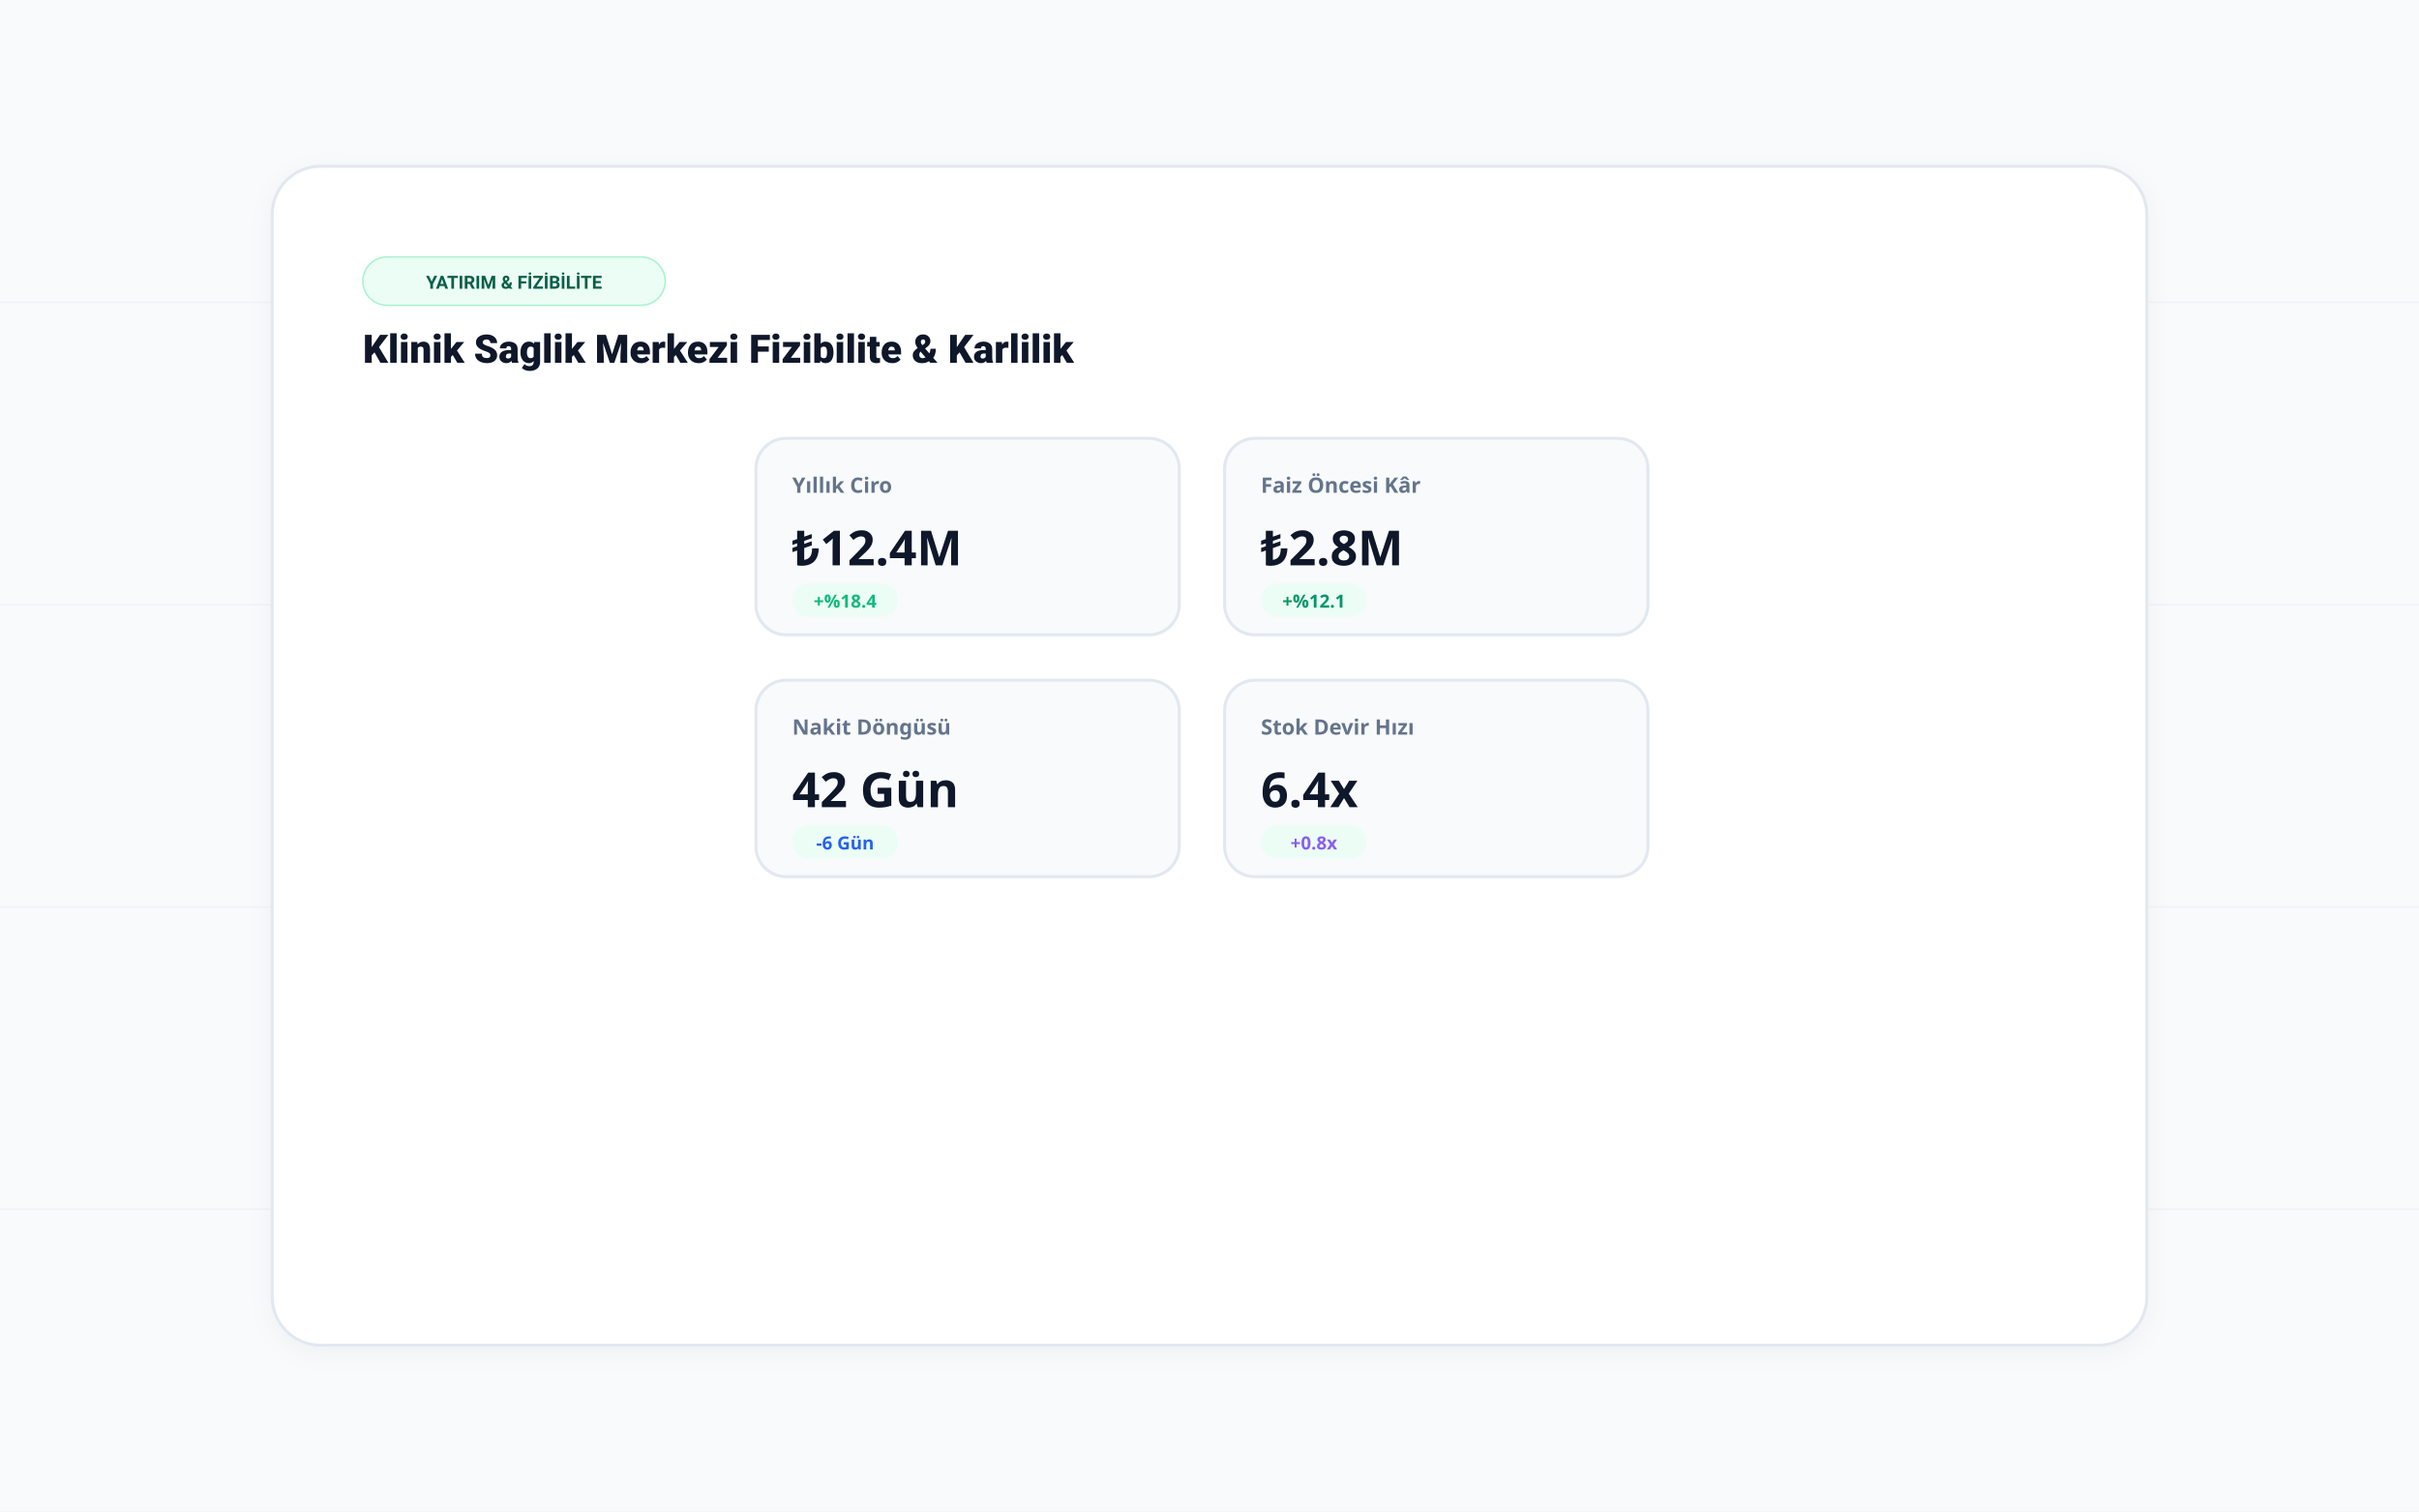
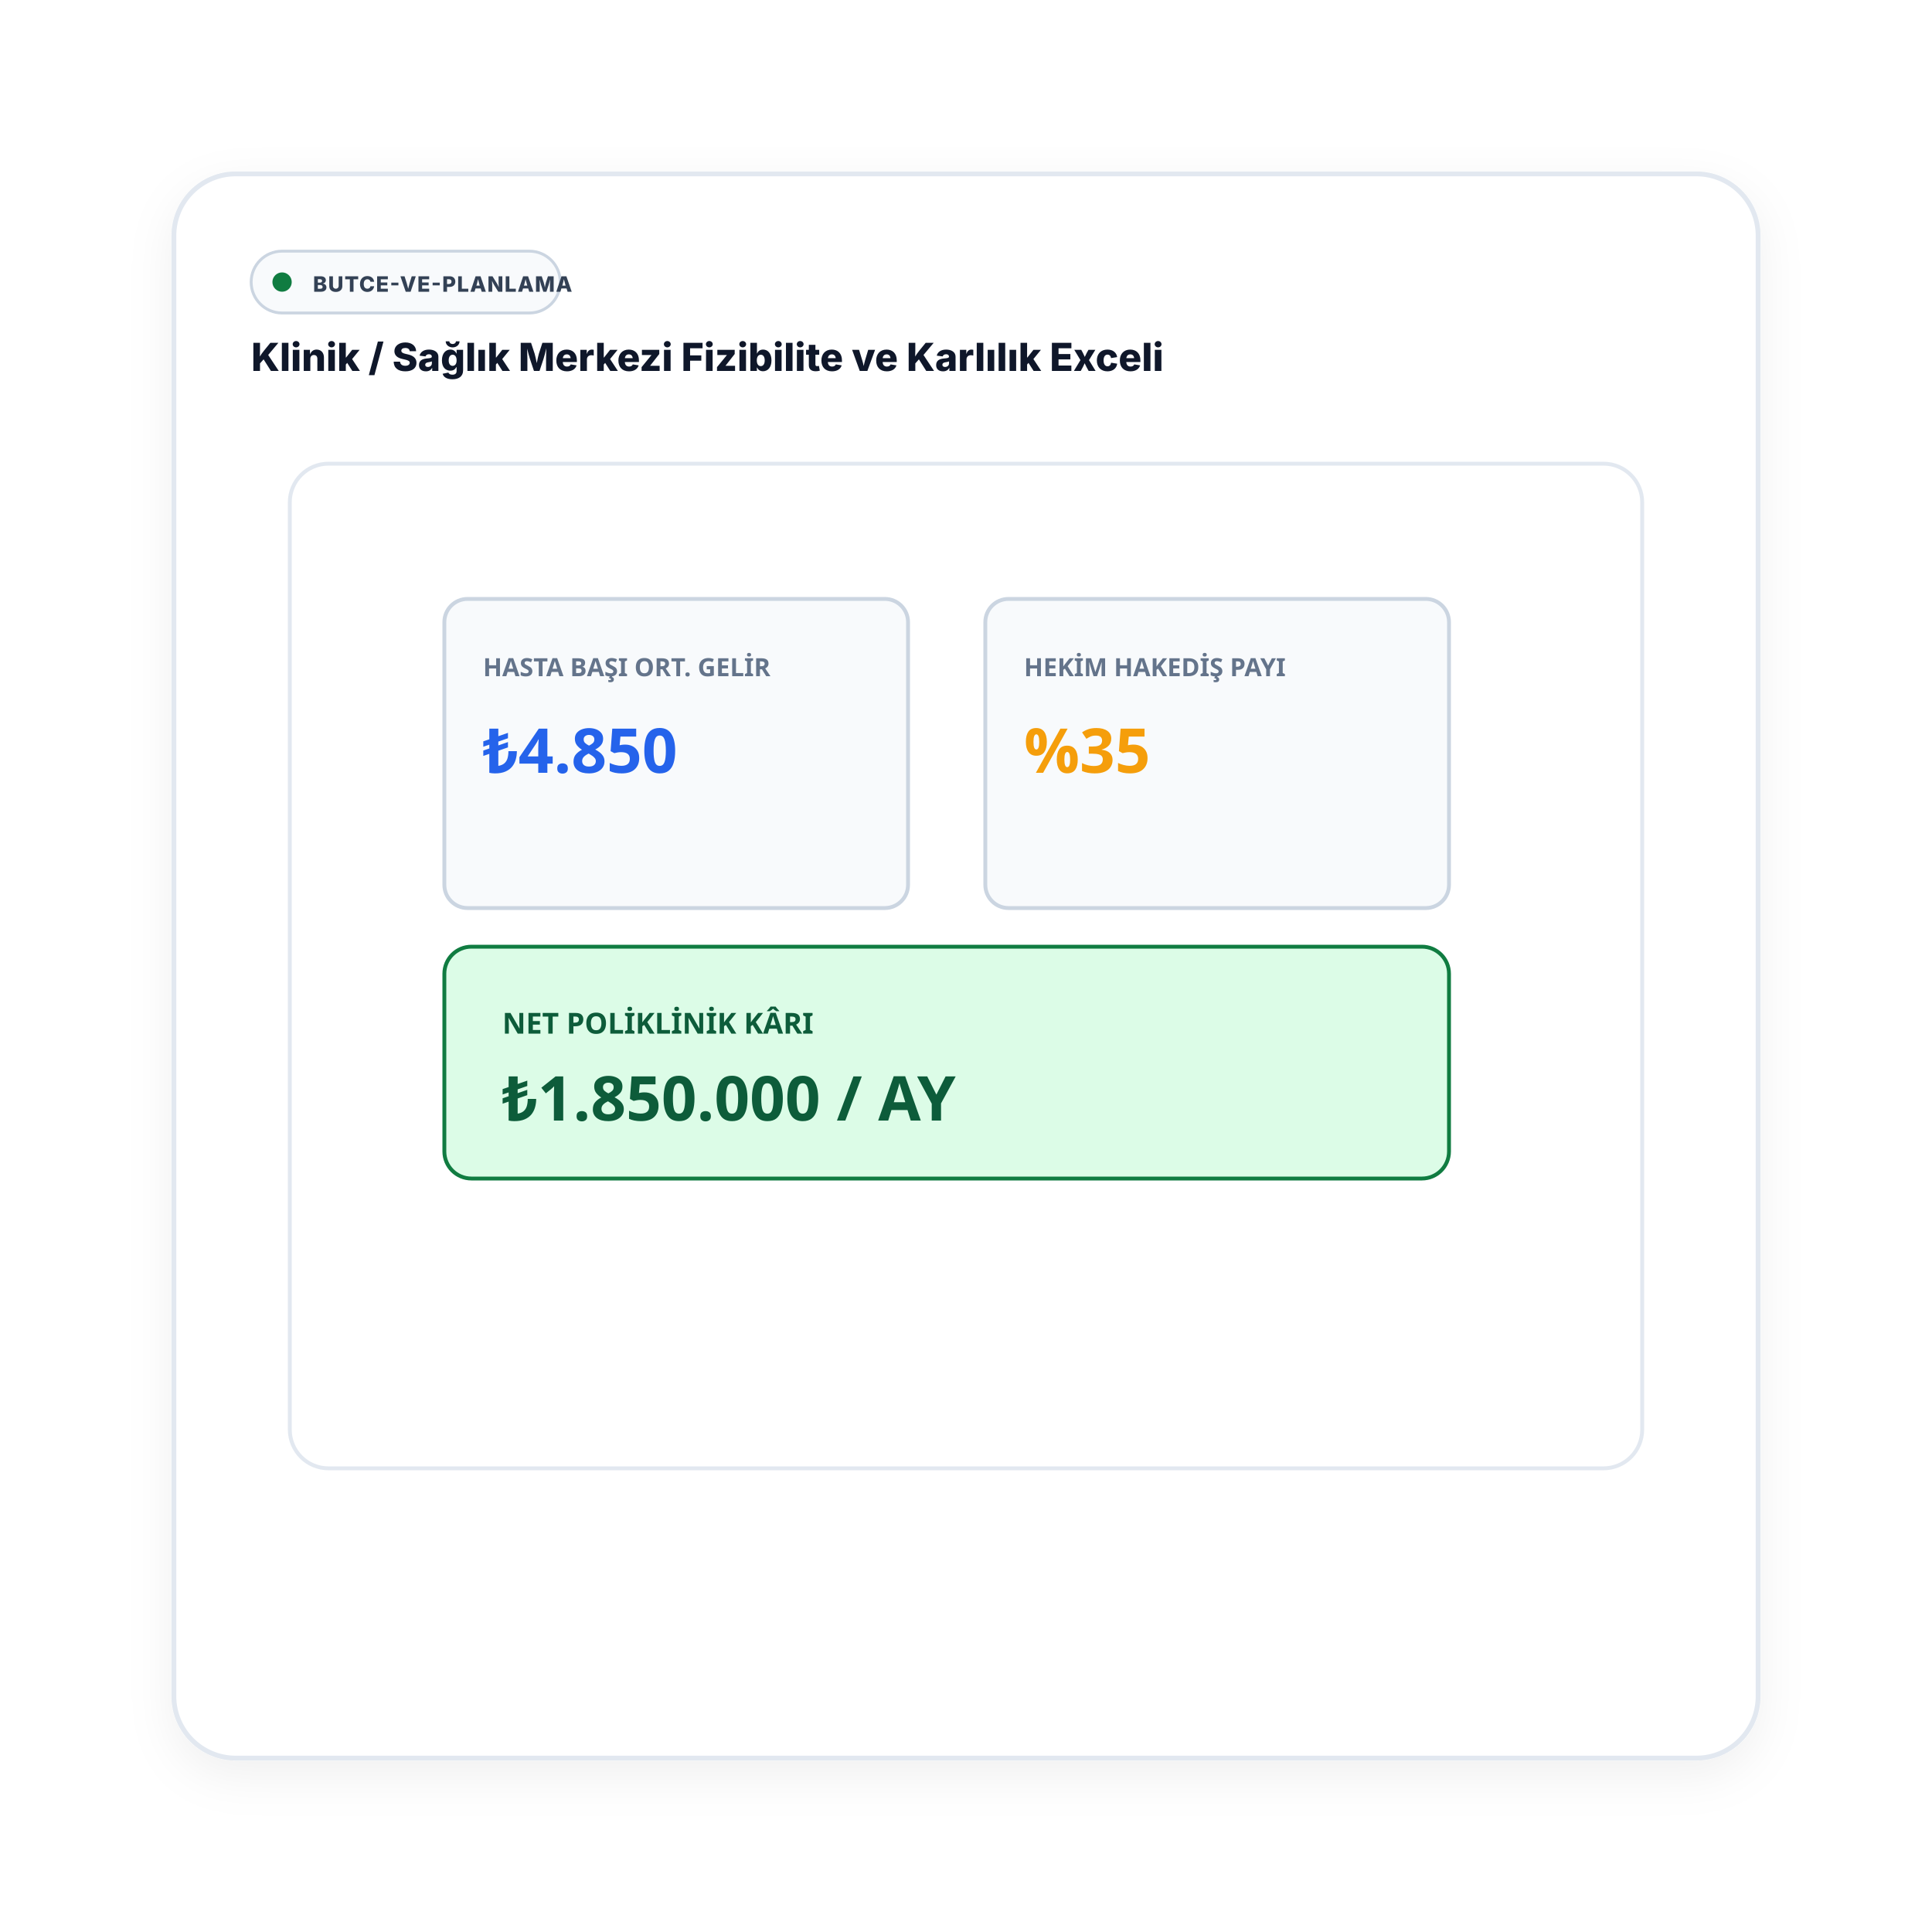
- <svg xmlns="http://www.w3.org/2000/svg" viewBox="0 0 1600 1000" width="1600" height="1000">
+ <svg xmlns="http://www.w3.org/2000/svg" viewBox="0 0 1000 1000" width="100%" height="100%">
  <defs>
-     <filter id="cardShadow" x="-5%" y="-5%" width="110%" height="115%">
-       <feDropShadow dx="0" dy="24" stdDeviation="32" flood-color="#0f172a" flood-opacity="0.06" />
-       <feDropShadow dx="0" dy="4" stdDeviation="8" flood-color="#0f172a" flood-opacity="0.04" />
+     <linearGradient id="gGreen" x1="0%" y1="0%" x2="100%" y2="100%">
+       <stop offset="0%" stop-color="#107c41" />
+       <stop offset="100%" stop-color="#0d5c3a" />
+     </linearGradient>
+     <linearGradient id="gBlue" x1="0%" y1="0%" x2="100%" y2="100%">
+       <stop offset="0%" stop-color="#3b82f6" />
+       <stop offset="100%" stop-color="#1d4ed8" />
+     </linearGradient>
+     <linearGradient id="gAmber" x1="0%" y1="0%" x2="100%" y2="100%">
+       <stop offset="0%" stop-color="#f59e0b" />
+       <stop offset="100%" stop-color="#b45309" />
+     </linearGradient>
+     <linearGradient id="gRed" x1="0%" y1="0%" x2="100%" y2="100%">
+       <stop offset="0%" stop-color="#ef4444" />
+       <stop offset="100%" stop-color="#b91c1c" />
+     </linearGradient>
+     <linearGradient id="gPurple" x1="0%" y1="0%" x2="100%" y2="100%">
+       <stop offset="0%" stop-color="#8b5cf6" />
+       <stop offset="100%" stop-color="#6d28d9" />
+     </linearGradient>
+     <filter id="softCard" x="-10%" y="-10%" width="120%" height="120%">
+       <feDropShadow dx="0" dy="8" stdDeviation="12" flood-color="#0f172a" flood-opacity="0.06" />
    </filter>
  </defs>
-   <rect width="100%" height="100%" fill="#f8fafc" />
-   <g stroke="#e2e8f0" stroke-width="1" opacity="0.4">
-     <line x1="0" y1="200" x2="1600" y2="200" />
-     <line x1="0" y1="400" x2="1600" y2="400" />
-     <line x1="0" y1="600" x2="1600" y2="600" />
-     <line x1="0" y1="800" x2="1600" y2="800" />
+   <rect width="1000" height="1000" fill="#ffffff" />
+   <rect x="90" y="90" width="820" height="820" rx="32" fill="#ffffff" stroke="#e2e8f0" stroke-width="2.5" filter="url(#softCard)" />
+   <g transform="translate(130, 130)">
+     <rect x="0" y="0" width="160" height="32" rx="16" fill="#f8fafc" stroke="#cbd5e1" stroke-width="1.5" />
+     <circle cx="16" cy="16" r="5" fill="#107c41" />
+     <text x="32" y="21" font-family="system-ui, -apple-system, sans-serif" font-size="11" font-weight="800" fill="#334155" letter-spacing="0.5">BUTCE-VE-PLANLAMA</text>
+     <text x="0" y="62" font-family="system-ui, -apple-system, sans-serif" font-size="20" font-weight="800" fill="#0f172a">Klinik / Sağlık Merkezi Fizibilite ve Karlılık Exceli</text>
  </g>
-   <rect x="180" y="110" width="1240" height="780" rx="32" fill="#ffffff" stroke="#e2e8f0" stroke-width="2" filter="url(#cardShadow)" />
-   <g transform="translate(240, 170)">
-     <rect x="0" y="0" width="200" height="32" rx="16" fill="#ecfdf5" stroke="#a7f3d0" stroke-width="1" />
-     <text x="100" y="21" fill="#065f46" font-family="-apple-system, BlinkMacSystemFont, 'Segoe UI', Roboto, sans-serif" font-size="12" font-weight="700" text-anchor="middle">YATIRIM &amp; FİZİBİLİTE</text>
-     <text x="0" y="70" fill="#0f172a" font-family="-apple-system, BlinkMacSystemFont, 'Segoe UI', Roboto, sans-serif" font-size="26" font-weight="800">Klinik Saglik Merkezi Fizibilite &amp; Karlilik</text>
-   </g>
-   <g transform="translate(180, 230)">
-     <g transform="translate(320, 60)">
-       <rect x="0" y="0" width="280" height="130" rx="20" fill="#f8fafc" stroke="#e2e8f0" stroke-width="2" />
-       <text x="24" y="36" fill="#64748b" font-family="sans-serif" font-size="14" font-weight="700">Yıllık Ciro</text>
-       <text x="24" y="84" fill="#0f172a" font-family="sans-serif" font-size="32" font-weight="900">₺12.4M</text>
-       <rect x="24" y="96" width="70" height="22" rx="11" fill="#ecfdf5" />
-       <text x="59" y="112" fill="#10b981" font-family="sans-serif" font-size="12" font-weight="800" text-anchor="middle">+%18.4</text>
-       <rect x="310" y="0" width="280" height="130" rx="20" fill="#f8fafc" stroke="#e2e8f0" stroke-width="2" />
-       <text x="334" y="36" fill="#64748b" font-family="sans-serif" font-size="14" font-weight="700">Faiz Öncesi Kâr</text>
-       <text x="334" y="84" fill="#0f172a" font-family="sans-serif" font-size="32" font-weight="900">₺2.8M</text>
-       <rect x="334" y="96" width="70" height="22" rx="11" fill="#ecfdf5" />
-       <text x="369" y="112" fill="#059669" font-family="sans-serif" font-size="12" font-weight="800" text-anchor="middle">+%12.1</text>
-       <rect x="0" y="160" width="280" height="130" rx="20" fill="#f8fafc" stroke="#e2e8f0" stroke-width="2" />
-       <text x="24" y="196" fill="#64748b" font-family="sans-serif" font-size="14" font-weight="700">Nakit Döngüsü</text>
-       <text x="24" y="244" fill="#0f172a" font-family="sans-serif" font-size="32" font-weight="900">42 Gün</text>
-       <rect x="24" y="256" width="70" height="22" rx="11" fill="#ecfdf5" />
-       <text x="59" y="272" fill="#2563eb" font-family="sans-serif" font-size="12" font-weight="800" text-anchor="middle">-6 Gün</text>
-       <rect x="310" y="160" width="280" height="130" rx="20" fill="#f8fafc" stroke="#e2e8f0" stroke-width="2" />
-       <text x="334" y="196" fill="#64748b" font-family="sans-serif" font-size="14" font-weight="700">Stok Devir Hızı</text>
-       <text x="334" y="244" fill="#0f172a" font-family="sans-serif" font-size="32" font-weight="900">6.4x</text>
-       <rect x="334" y="256" width="70" height="22" rx="11" fill="#ecfdf5" />
-       <text x="369" y="272" fill="#8b5cf6" font-family="sans-serif" font-size="12" font-weight="800" text-anchor="middle">+0.8x</text>
+   <g transform="translate(130, 220)">
+     <rect x="20" y="20" width="700" height="520" rx="20" fill="#ffffff" stroke="#e2e8f0" stroke-width="2" />
+     <g transform="translate(60, 50)">
+       <rect x="40" y="40" width="240" height="160" rx="12" fill="#f8fafc" stroke="#cbd5e1" stroke-width="2" />
+       <text x="60" y="80" font-family="system-ui" font-size="13" font-weight="700" fill="#64748b">HASTA BAŞI ORT. GELİR</text>
+       <text x="60" y="130" font-family="system-ui" font-size="32" font-weight="900" fill="#2563eb">₺4.850</text>
+       <rect x="320" y="40" width="240" height="160" rx="12" fill="#f8fafc" stroke="#cbd5e1" stroke-width="2" />
+       <text x="340" y="80" font-family="system-ui" font-size="13" font-weight="700" fill="#64748b">HEKİM HAKEDİŞ PAYI</text>
+       <text x="340" y="130" font-family="system-ui" font-size="32" font-weight="900" fill="#f59e0b">%35</text>
+       <rect x="40" y="220" width="520" height="120" rx="14" fill="#dcfce7" stroke="#107c41" stroke-width="2" />
+       <text x="70" y="265" font-family="system-ui" font-size="15" font-weight="800" fill="#0d5c3a">NET POLİKLİNİK KÂRI</text>
+       <text x="70" y="310" font-family="system-ui" font-size="32" font-weight="900" fill="#0d5c3a">₺1.850.000 / AY</text>
    </g>
  </g>
</svg>
